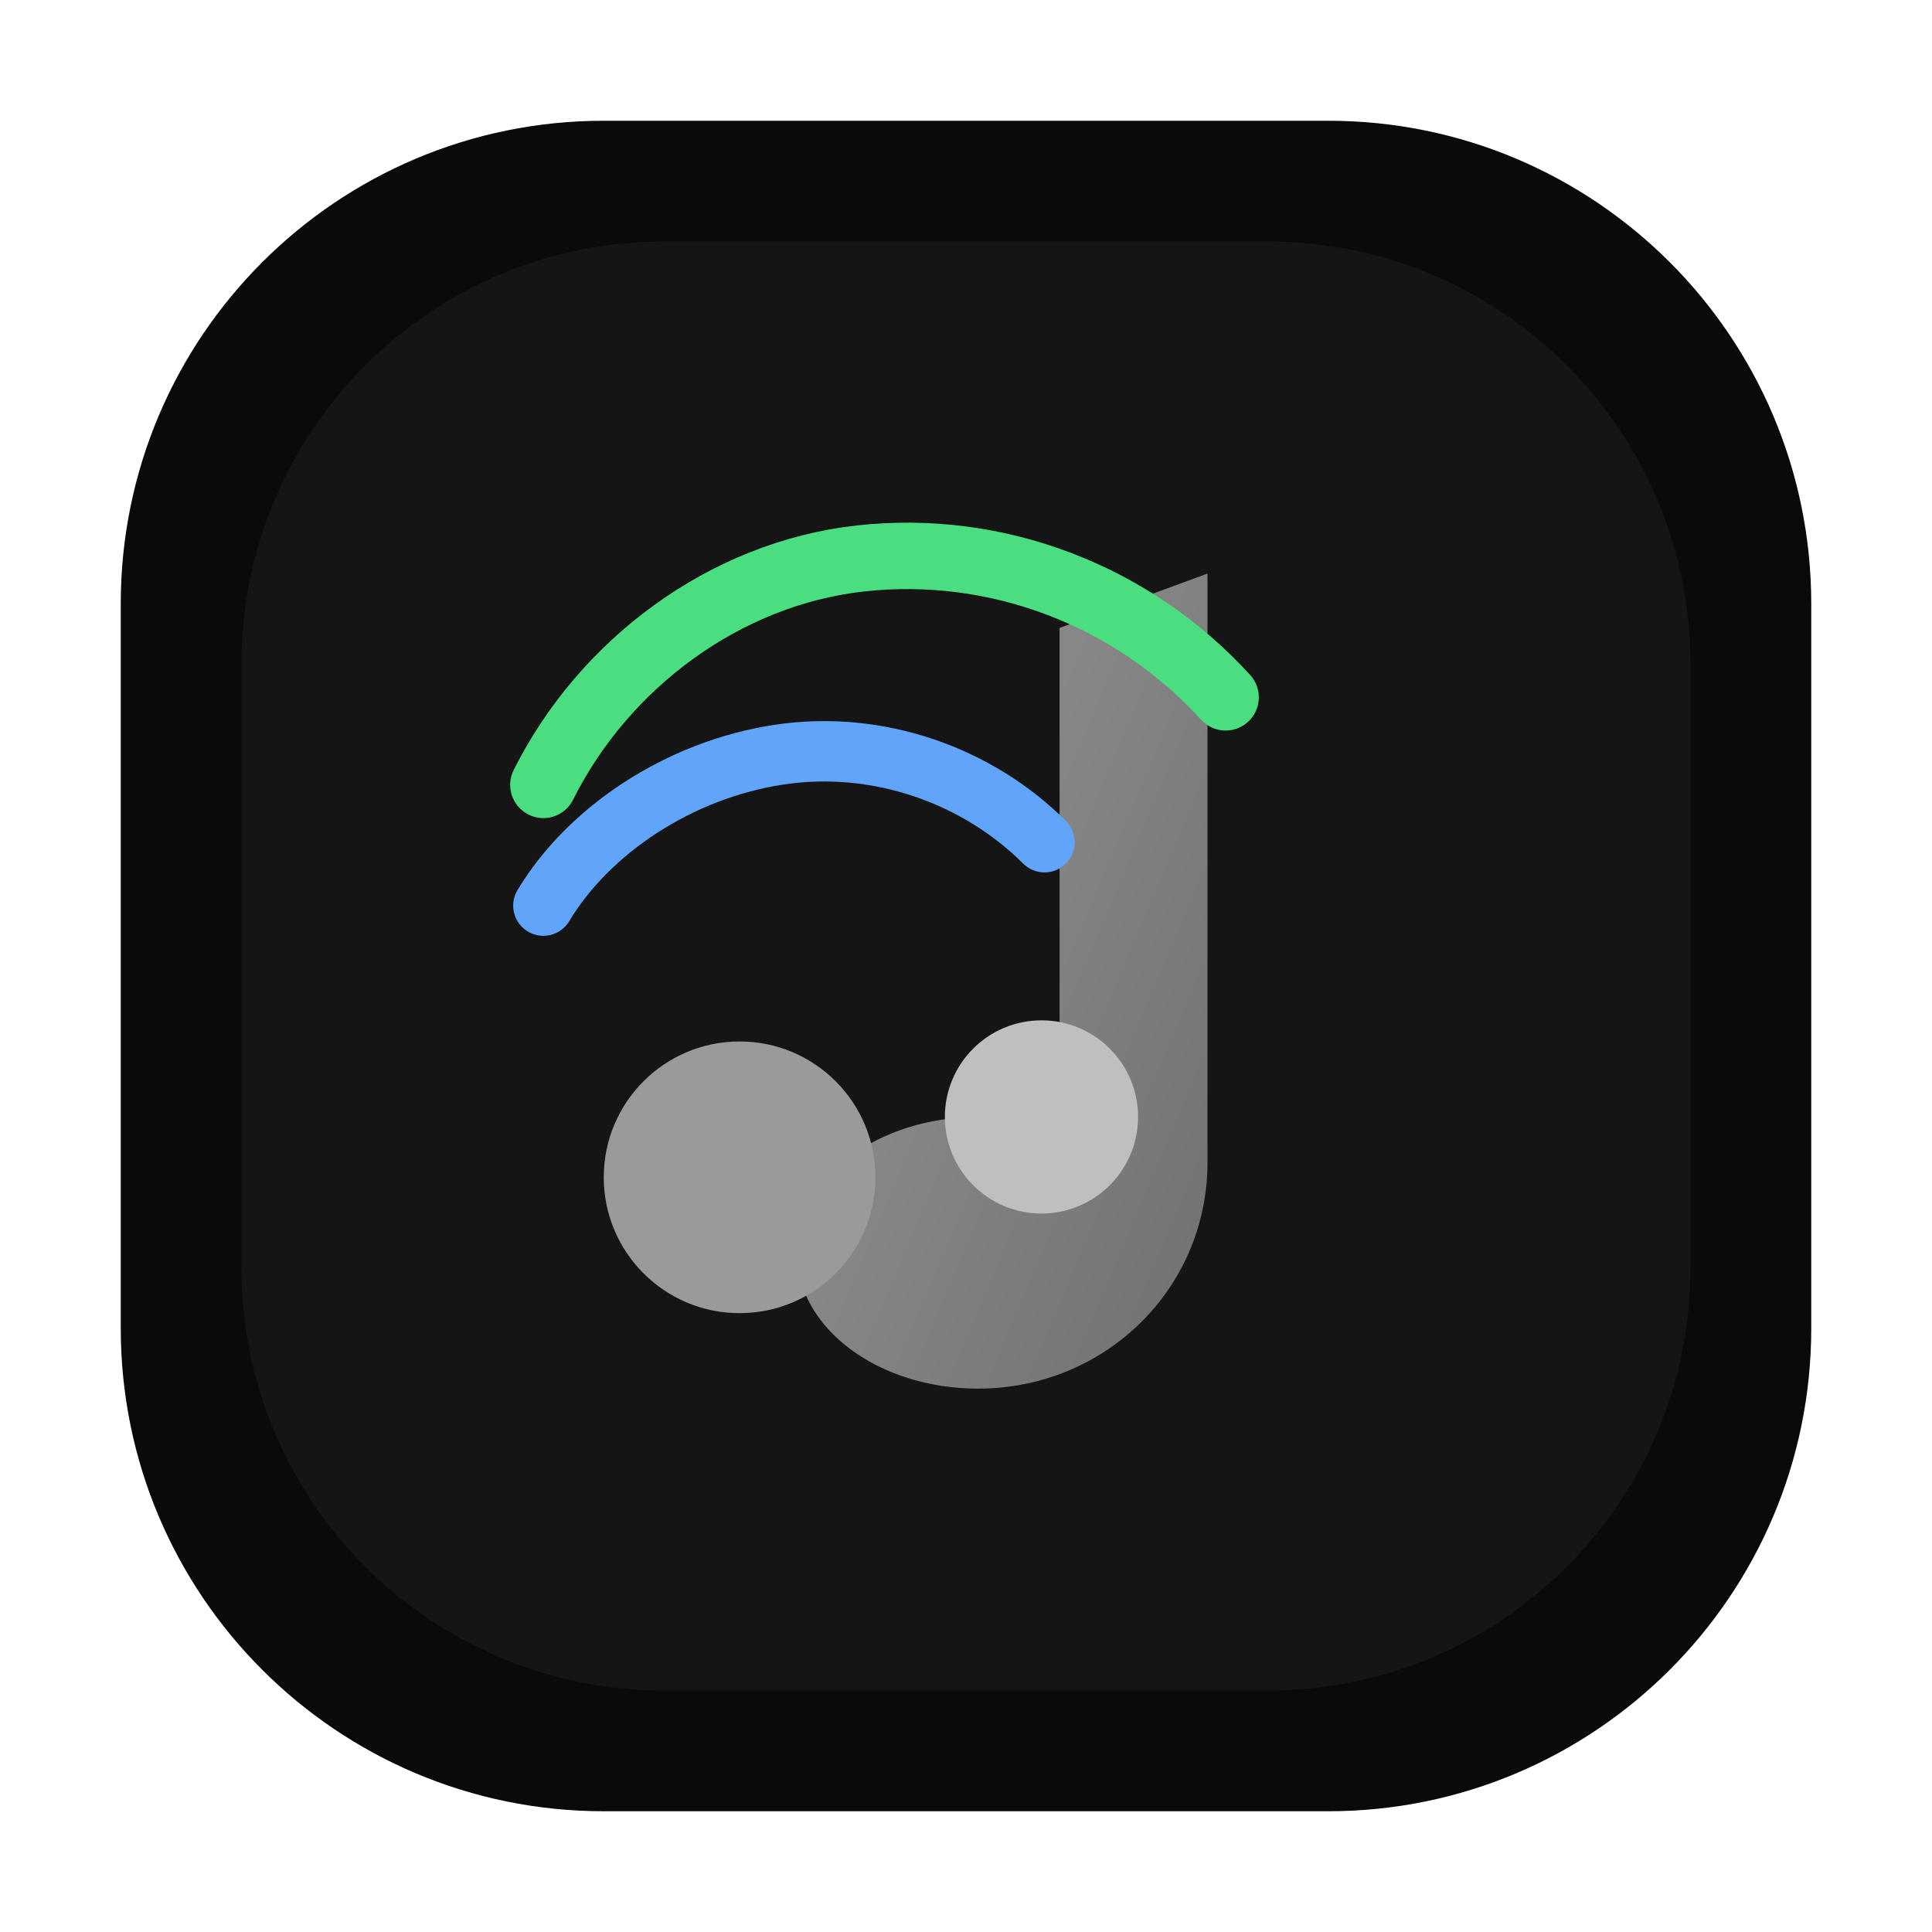
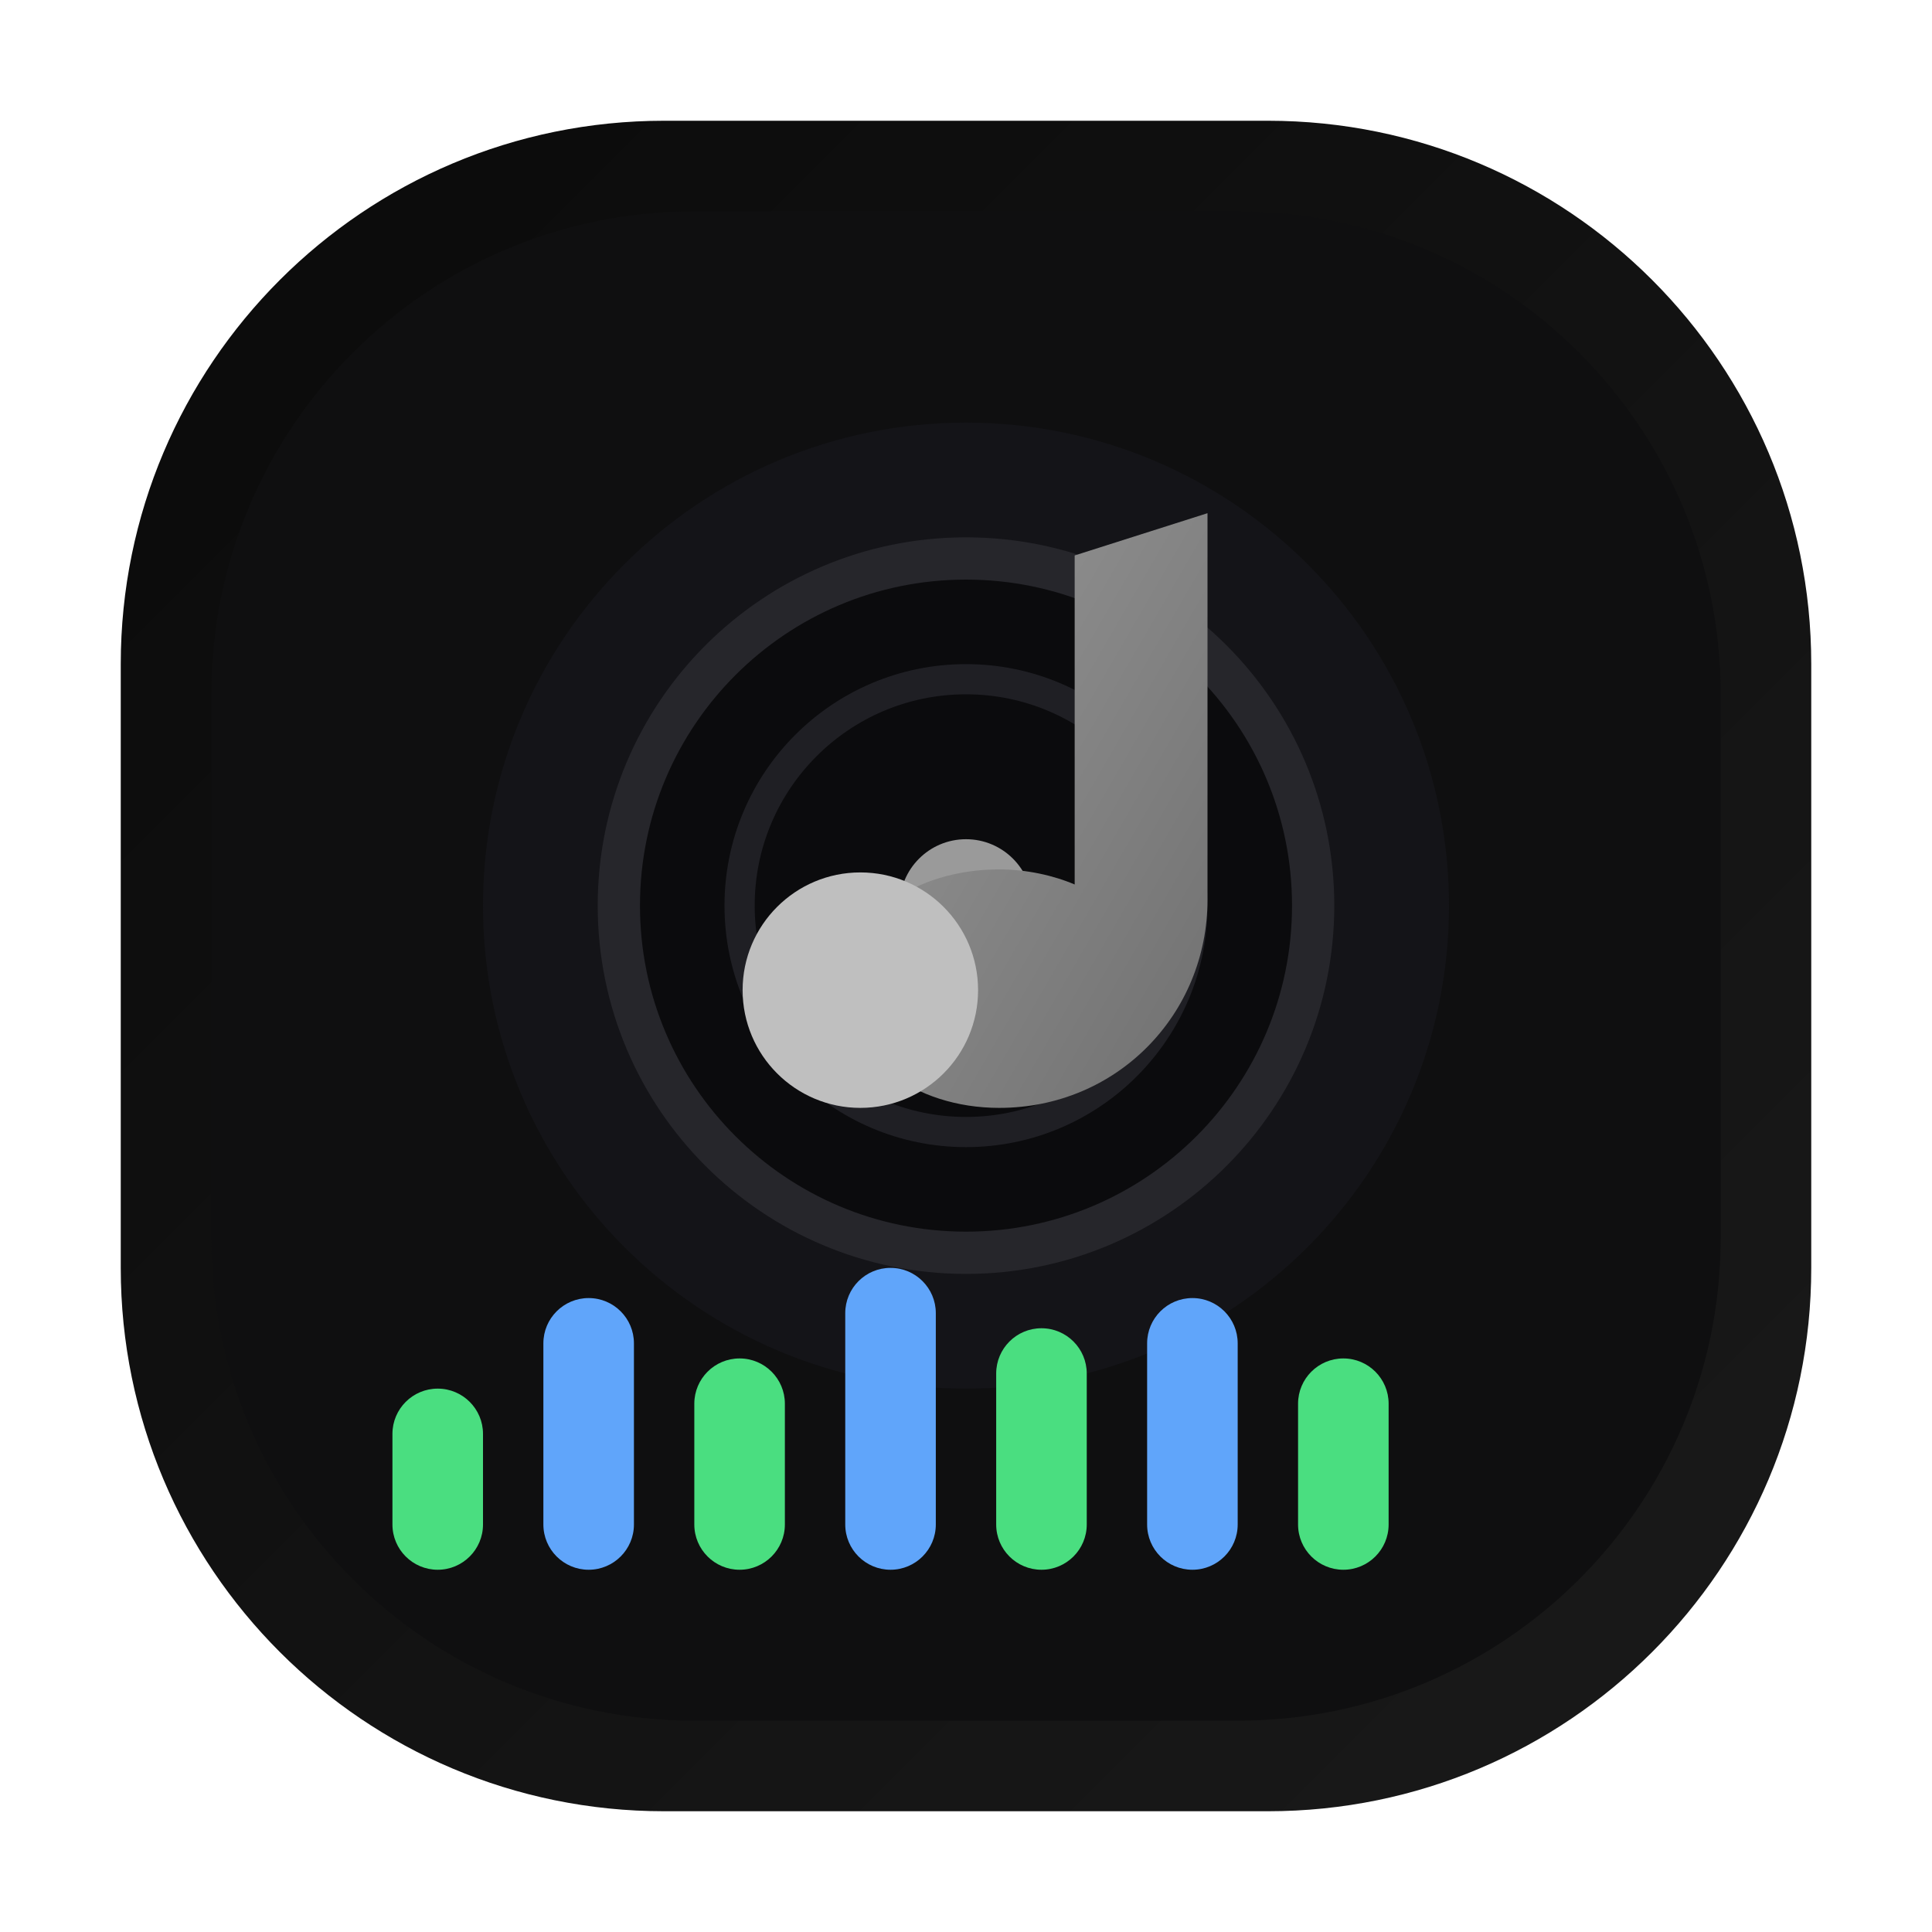
<svg xmlns="http://www.w3.org/2000/svg" viewBox="0 0 64 64">
  <defs>
-     <linearGradient id="grad" x1="0%" y1="0%" x2="100%" y2="100%">
+     <linearGradient id="bg" x1="0%" y1="0%" x2="100%" y2="100%">
+       <stop offset="0%" stop-color="#0a0a0a" />
+       <stop offset="100%" stop-color="#1a1a1a" />
+     </linearGradient>
+     <linearGradient id="note" x1="0%" y1="0%" x2="100%" y2="100%">
      <stop offset="0%" stop-color="#9a9a9a" />
      <stop offset="100%" stop-color="#707070" />
    </linearGradient>
  </defs>
-   <rect x="4" y="4" width="56" height="56" rx="16" ry="16" fill="#0a0a0a" />
-   <rect x="8" y="8" width="48" height="48" rx="14" ry="14" fill="#151515" />
-   <path d="M40 14v24.5c0 4.2-3.4 7.5-7.6 7.5-3.3 0-6-2-6-4.5s2.7-4.5 6-4.5c1.0 0 1.9.2 2.7.5V20.8L40 19z" fill="url(#grad)" />
-   <circle cx="24.5" cy="39" r="4.5" fill="#9a9a9a" />
-   <circle cx="34.5" cy="37" r="3.2" fill="#bfbfbf" />
-   <path d="M18 26c2-4 6-7 10.5-7.5 4.5-.5 9 1.2 12.1 4.6" fill="none" stroke="#4ade80" stroke-width="2.2" stroke-linecap="round" />
-   <path d="M18 30c1.5-2.5 4.5-4.5 7.8-5 3.3-.5 6.6.7 8.8 2.9" fill="none" stroke="#60a5fa" stroke-width="2" stroke-linecap="round" />
+   <rect x="4" y="4" width="56" height="56" rx="18" ry="18" fill="url(#bg)" />
+   <rect x="7" y="7" width="50" height="50" rx="16" ry="16" fill="#0f0f10" />
+   <circle cx="32" cy="30" r="16" fill="#141418" />
+   <circle cx="32" cy="30" r="11.5" fill="#0b0b0d" stroke="#26262b" stroke-width="1.4" />
+   <circle cx="32" cy="30" r="2.2" fill="#9a9a9a" />
+   <circle cx="32" cy="30" r="7.5" fill="none" stroke="#1f1f24" stroke-width="1" />
+   <path d="M40 16v13.8c0 3.8-3 6.9-6.9 6.9-2.8 0-5.1-1.7-5.1-4s2.3-3.9 5.1-3.9c0.9 0 1.8.2 2.5.5V18.4L40 17z" fill="url(#note)" />
+   <circle cx="28.5" cy="32.8" r="3.9" fill="#bfbfbf" />
+   <g transform="translate(13,42)">
+     <rect x="0" y="4" width="3" height="6" rx="1.5" fill="#4ade80" />
+     <rect x="5" y="1" width="3" height="9" rx="1.5" fill="#60a5fa" />
+     <rect x="10" y="3" width="3" height="7" rx="1.5" fill="#4ade80" />
+     <rect x="15" y="0" width="3" height="10" rx="1.5" fill="#60a5fa" />
+     <rect x="20" y="2" width="3" height="8" rx="1.5" fill="#4ade80" />
+     <rect x="25" y="1" width="3" height="9" rx="1.5" fill="#60a5fa" />
+     <rect x="30" y="3" width="3" height="7" rx="1.5" fill="#4ade80" />
+   </g>
</svg>
